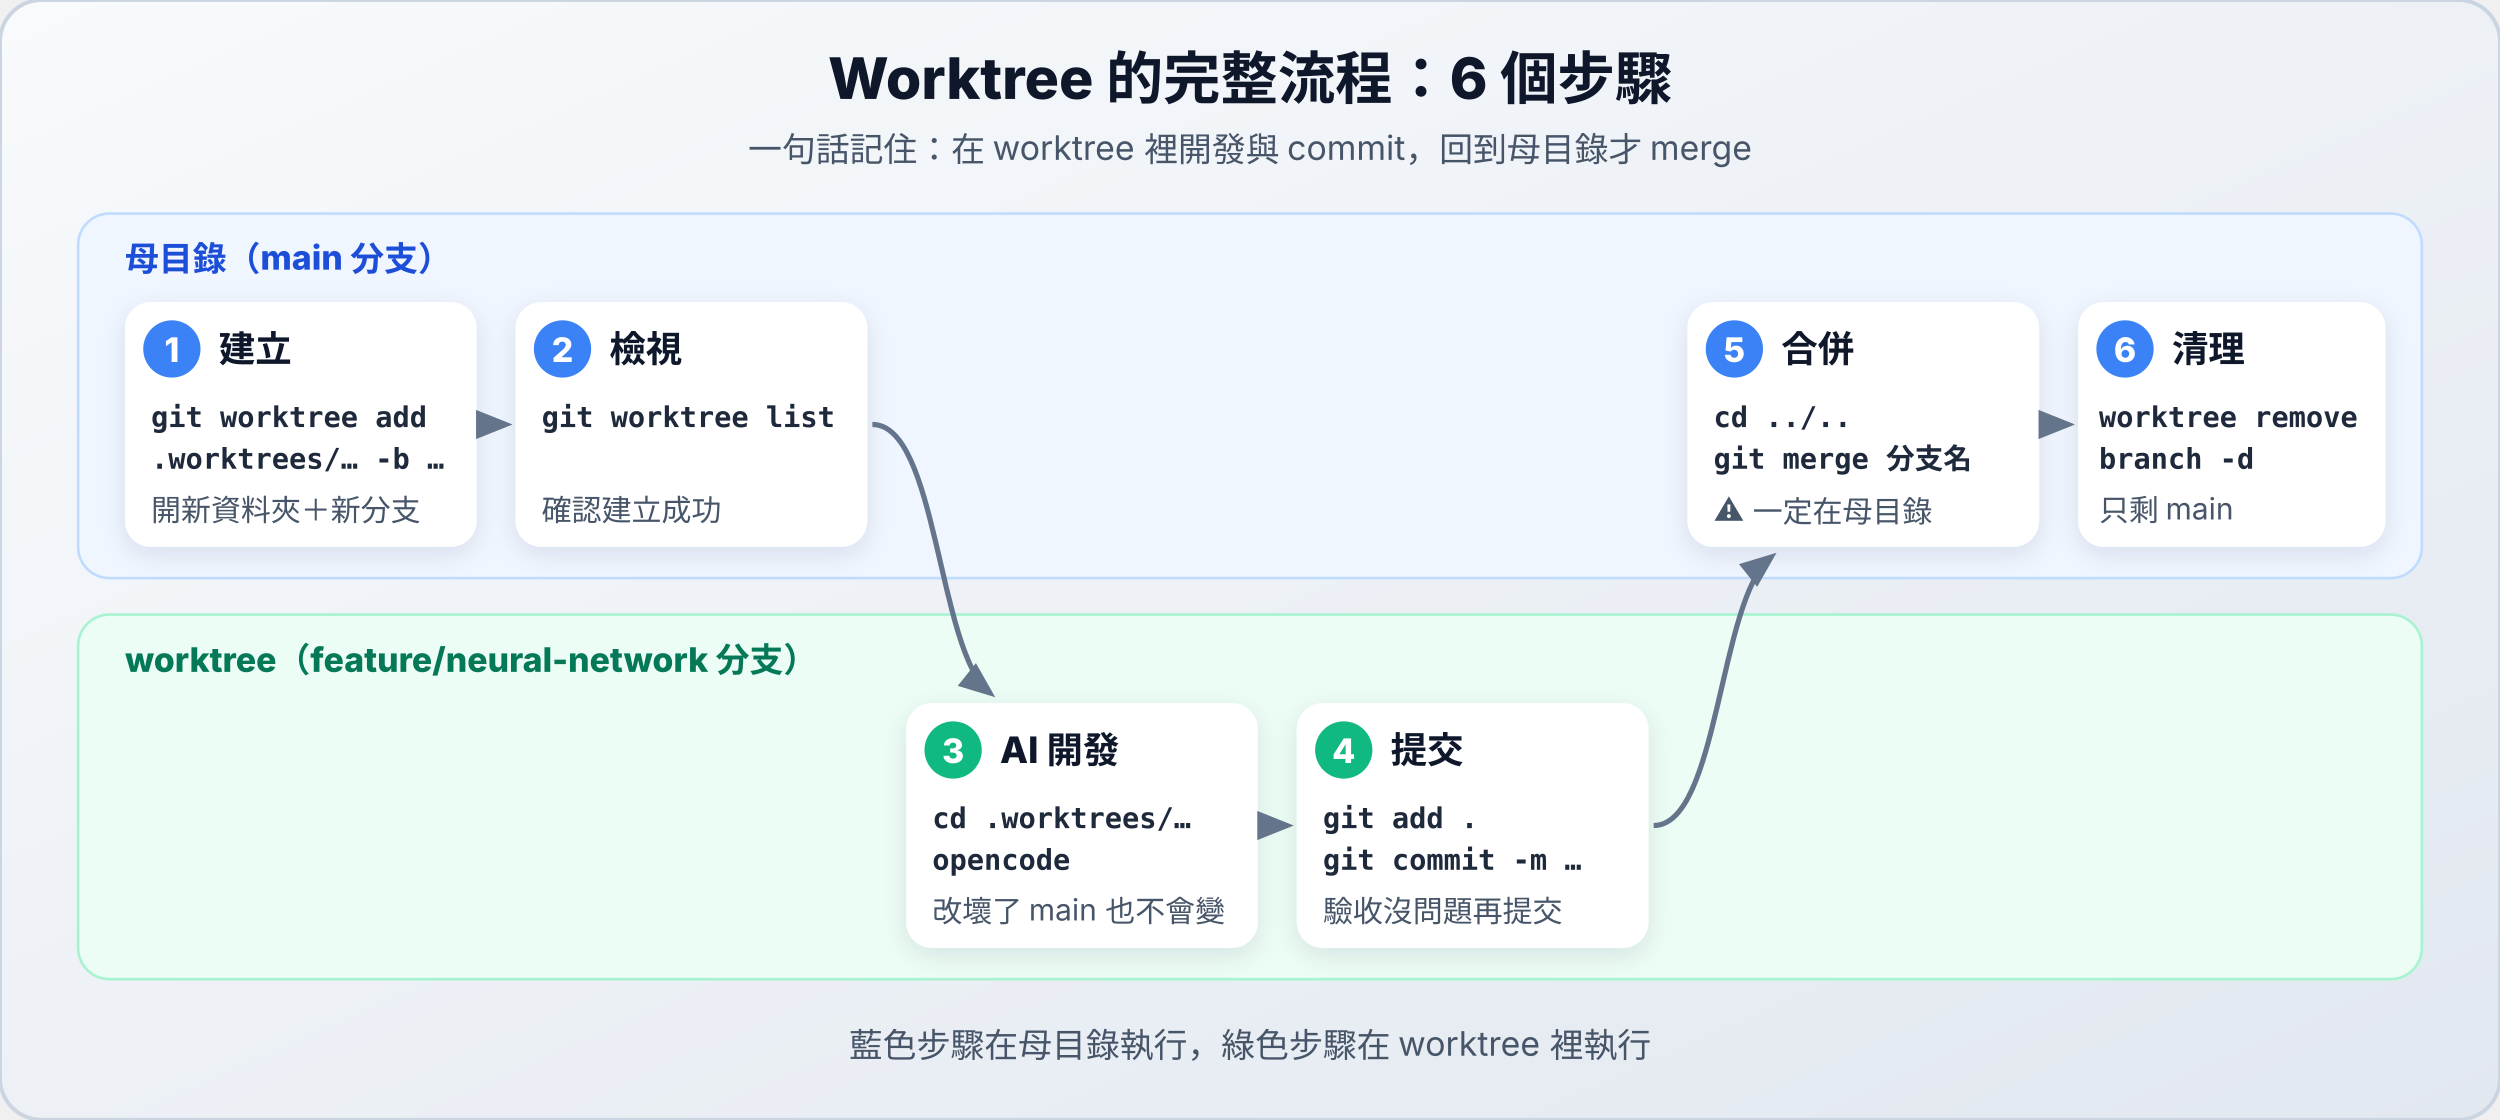
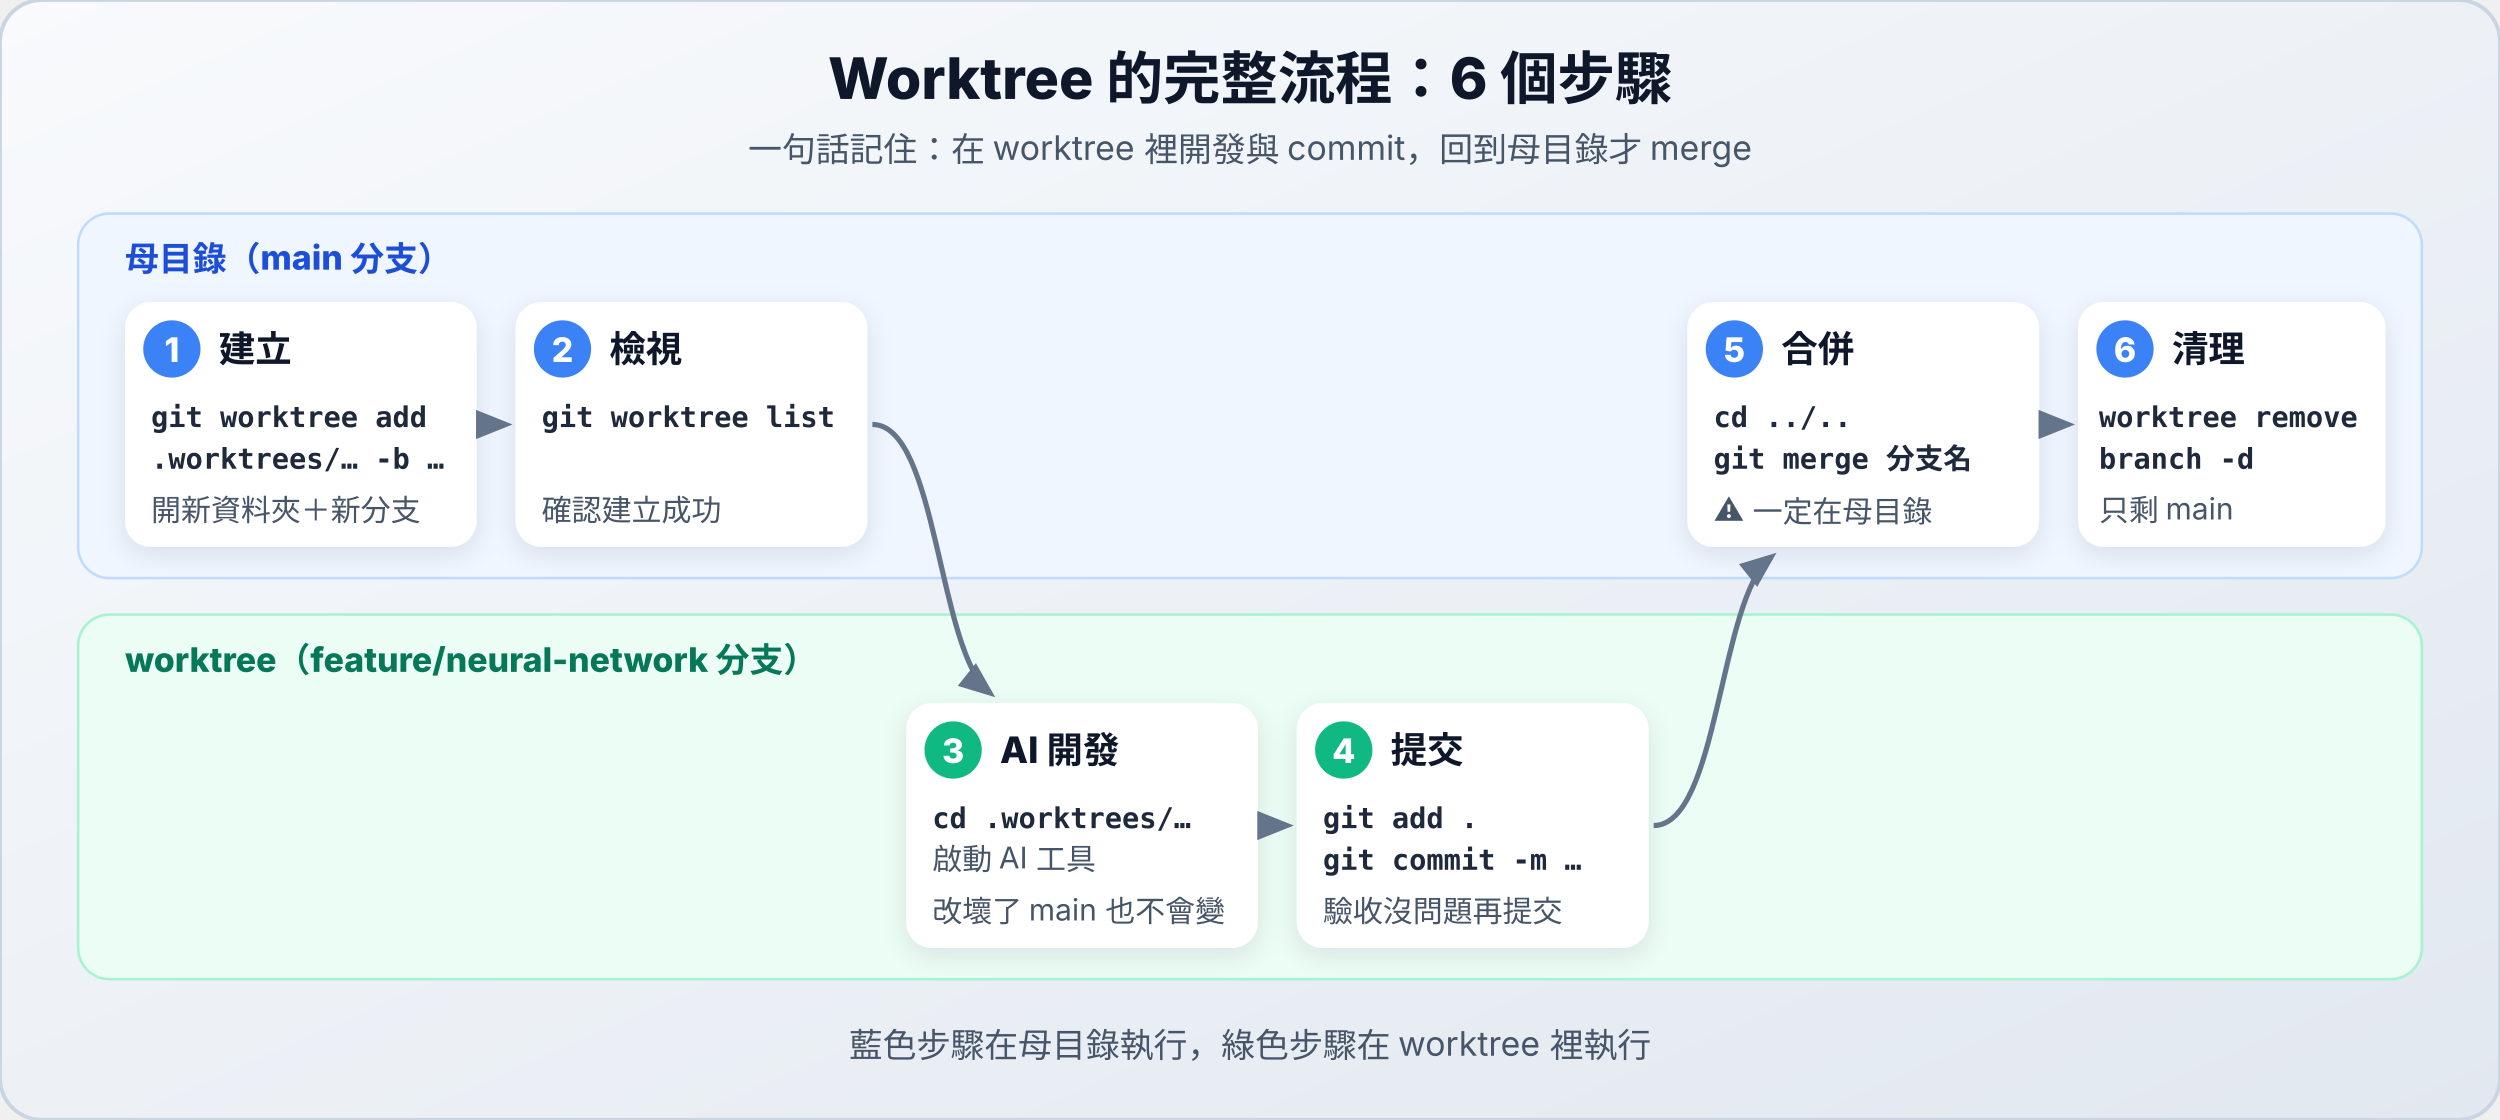
<svg xmlns="http://www.w3.org/2000/svg" viewBox="0 0 960 430" width="100%">
  <defs>
    <linearGradient id="bg" x1="0%" y1="0%" x2="100%" y2="100%">
      <stop offset="0%" stop-color="#f8fafc" />
      <stop offset="100%" stop-color="#e2e8f0" />
    </linearGradient>
    <filter id="shadow" x="-10%" y="-10%" width="120%" height="130%">
      <feDropShadow dx="0" dy="3" stdDeviation="5" flood-color="#0f172a" flood-opacity="0.10" />
    </filter>
    <marker id="arrow" viewBox="0 0 10 10" refX="8" refY="5" markerWidth="7" markerHeight="7" orient="auto">
      <path d="M 0 1 L 10 5 L 0 9 z" fill="#64748b" />
    </marker>
  </defs>
  <style>
    text { font-family: -apple-system, BlinkMacSystemFont, "PingFang TC", "Noto Sans TC", "Microsoft JhengHei", sans-serif; }
    .title { font-size: 22px; font-weight: 800; fill: #0f172a; }
    .sub { font-size: 13px; fill: #475569; }
    .lane { font-size: 13px; font-weight: 800; }
    .num { font-size: 13px; font-weight: 800; fill: #ffffff; }
    .h { font-size: 14px; font-weight: 800; fill: #0f172a; }
    .cmd { font-family: "SF Mono", Menlo, Consolas, monospace; font-size: 11px; font-weight: 700; fill: #1e293b; }
    .txt { font-size: 11.5px; fill: #475569; }
  </style>
  <rect width="960" height="430" rx="16" fill="url(#bg)" stroke="#cbd5e1" stroke-width="1.5" />
  <text x="480" y="38" class="title" text-anchor="middle">Worktree 的完整流程：6 個步驟</text>
  <text x="480" y="62" class="sub" text-anchor="middle">一句話記住：在 worktree 裡開發與 commit，回到母目錄才 merge</text>
  <rect x="30" y="82" width="900" height="140" rx="12" fill="#eff6ff" stroke="#bfdbfe" />
  <text x="48" y="104" class="lane" style="fill:#1d4ed8">母目錄（main 分支）</text>
  <rect x="30" y="236" width="900" height="140" rx="12" fill="#ecfdf5" stroke="#a7f3d0" />
  <text x="48" y="258" class="lane" style="fill:#047857">worktree（feature/neural-network 分支）</text>
  <g filter="url(#shadow)">
    <rect x="48" y="116" width="135" height="94" rx="10" fill="#ffffff" />
    <rect x="198" y="116" width="135" height="94" rx="10" fill="#ffffff" />
    <rect x="348" y="270" width="135" height="94" rx="10" fill="#ffffff" />
    <rect x="498" y="270" width="135" height="94" rx="10" fill="#ffffff" />
    <rect x="648" y="116" width="135" height="94" rx="10" fill="#ffffff" />
    <rect x="798" y="116" width="118" height="94" rx="10" fill="#ffffff" />
  </g>
  <circle cx="66" cy="134" r="11" fill="#3b82f6" />
  <text x="66" y="139" class="num" text-anchor="middle">1</text>
  <text x="84" y="139" class="h">建立</text>
  <text x="58" y="164" class="cmd">git worktree add</text>
  <text x="58" y="180" class="cmd">  .worktrees/… -b …</text>
  <text x="58" y="200" class="txt">開新資料夾＋新分支</text>
  <circle cx="216" cy="134" r="11" fill="#3b82f6" />
  <text x="216" y="139" class="num" text-anchor="middle">2</text>
  <text x="234" y="139" class="h">檢視</text>
  <text x="208" y="164" class="cmd">git worktree list</text>
  <text x="208" y="200" class="txt">確認建立成功</text>
  <circle cx="366" cy="288" r="11" fill="#10b981" />
  <text x="366" y="293" class="num" text-anchor="middle">3</text>
  <text x="384" y="293" class="h">AI 開發</text>
  <text x="358" y="318" class="cmd">cd .worktrees/…</text>
-   <text x="358" y="334" class="cmd">opencode</text>
+   <text x="358" y="334" class="txt">啟動 AI 工具</text>
  <text x="358" y="354" class="txt">改壞了 main 也不會變</text>
  <circle cx="516" cy="288" r="11" fill="#10b981" />
  <text x="516" y="293" class="num" text-anchor="middle">4</text>
  <text x="534" y="293" class="h">提交</text>
  <text x="508" y="318" class="cmd">git add .</text>
  <text x="508" y="334" class="cmd">git commit -m …</text>
  <text x="508" y="354" class="txt">驗收沒問題再提交</text>
  <circle cx="666" cy="134" r="11" fill="#3b82f6" />
  <text x="666" y="139" class="num" text-anchor="middle">5</text>
  <text x="684" y="139" class="h">合併</text>
  <text x="658" y="164" class="cmd">cd ../..</text>
  <text x="658" y="180" class="cmd">git merge 分支名</text>
  <text x="658" y="200" class="txt">⚠ 一定在母目錄</text>
  <circle cx="816" cy="134" r="11" fill="#3b82f6" />
  <text x="816" y="139" class="num" text-anchor="middle">6</text>
  <text x="834" y="139" class="h">清理</text>
  <text x="806" y="164" class="cmd">worktree remove</text>
  <text x="806" y="180" class="cmd">branch -d</text>
  <text x="806" y="200" class="txt">只剩 main</text>
  <line x1="185" y1="163" x2="194" y2="163" stroke="#64748b" stroke-width="2" marker-end="url(#arrow)" />
  <path d="M 335 163 C 360 163, 360 250, 380 266" fill="none" stroke="#64748b" stroke-width="2" marker-end="url(#arrow)" />
  <line x1="485" y1="317" x2="494" y2="317" stroke="#64748b" stroke-width="2" marker-end="url(#arrow)" />
  <path d="M 635 317 C 660 317, 660 230, 680 214" fill="none" stroke="#64748b" stroke-width="2" marker-end="url(#arrow)" />
  <line x1="785" y1="163" x2="794" y2="163" stroke="#64748b" stroke-width="2" marker-end="url(#arrow)" />
  <text x="480" y="406" class="sub" text-anchor="middle">藍色步驟在母目錄執行，綠色步驟在 worktree 裡執行</text>
</svg>
